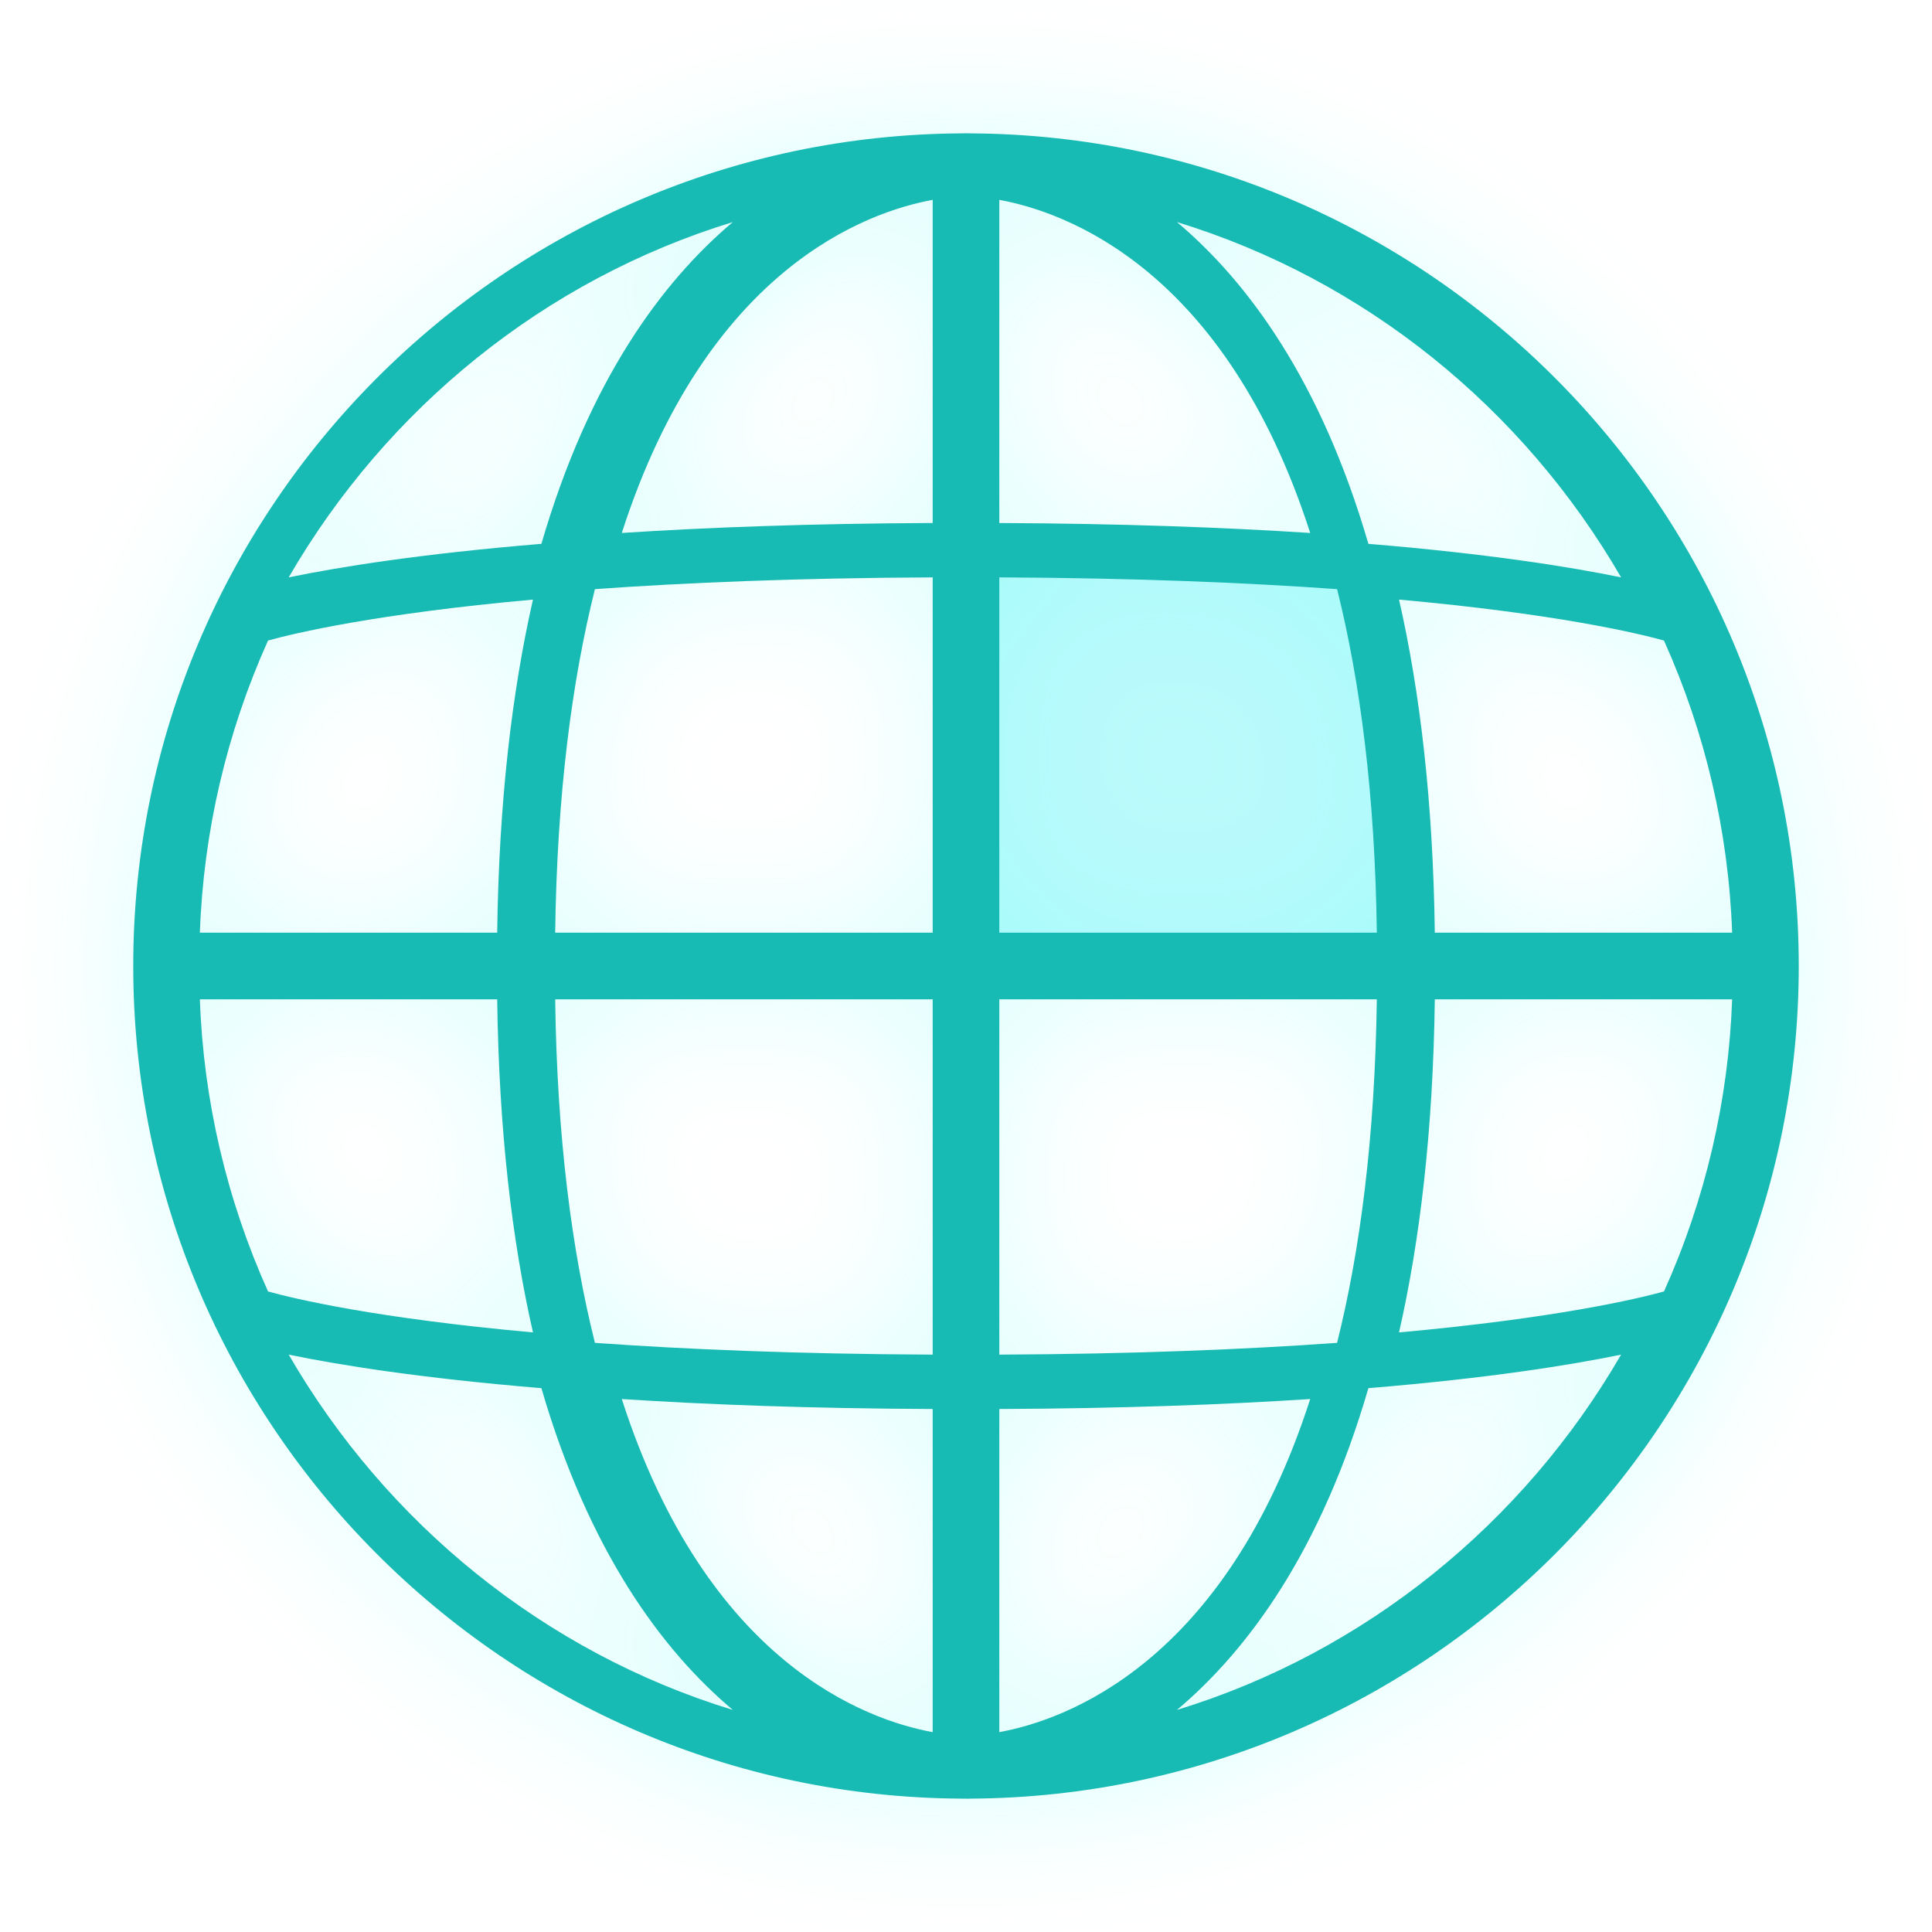
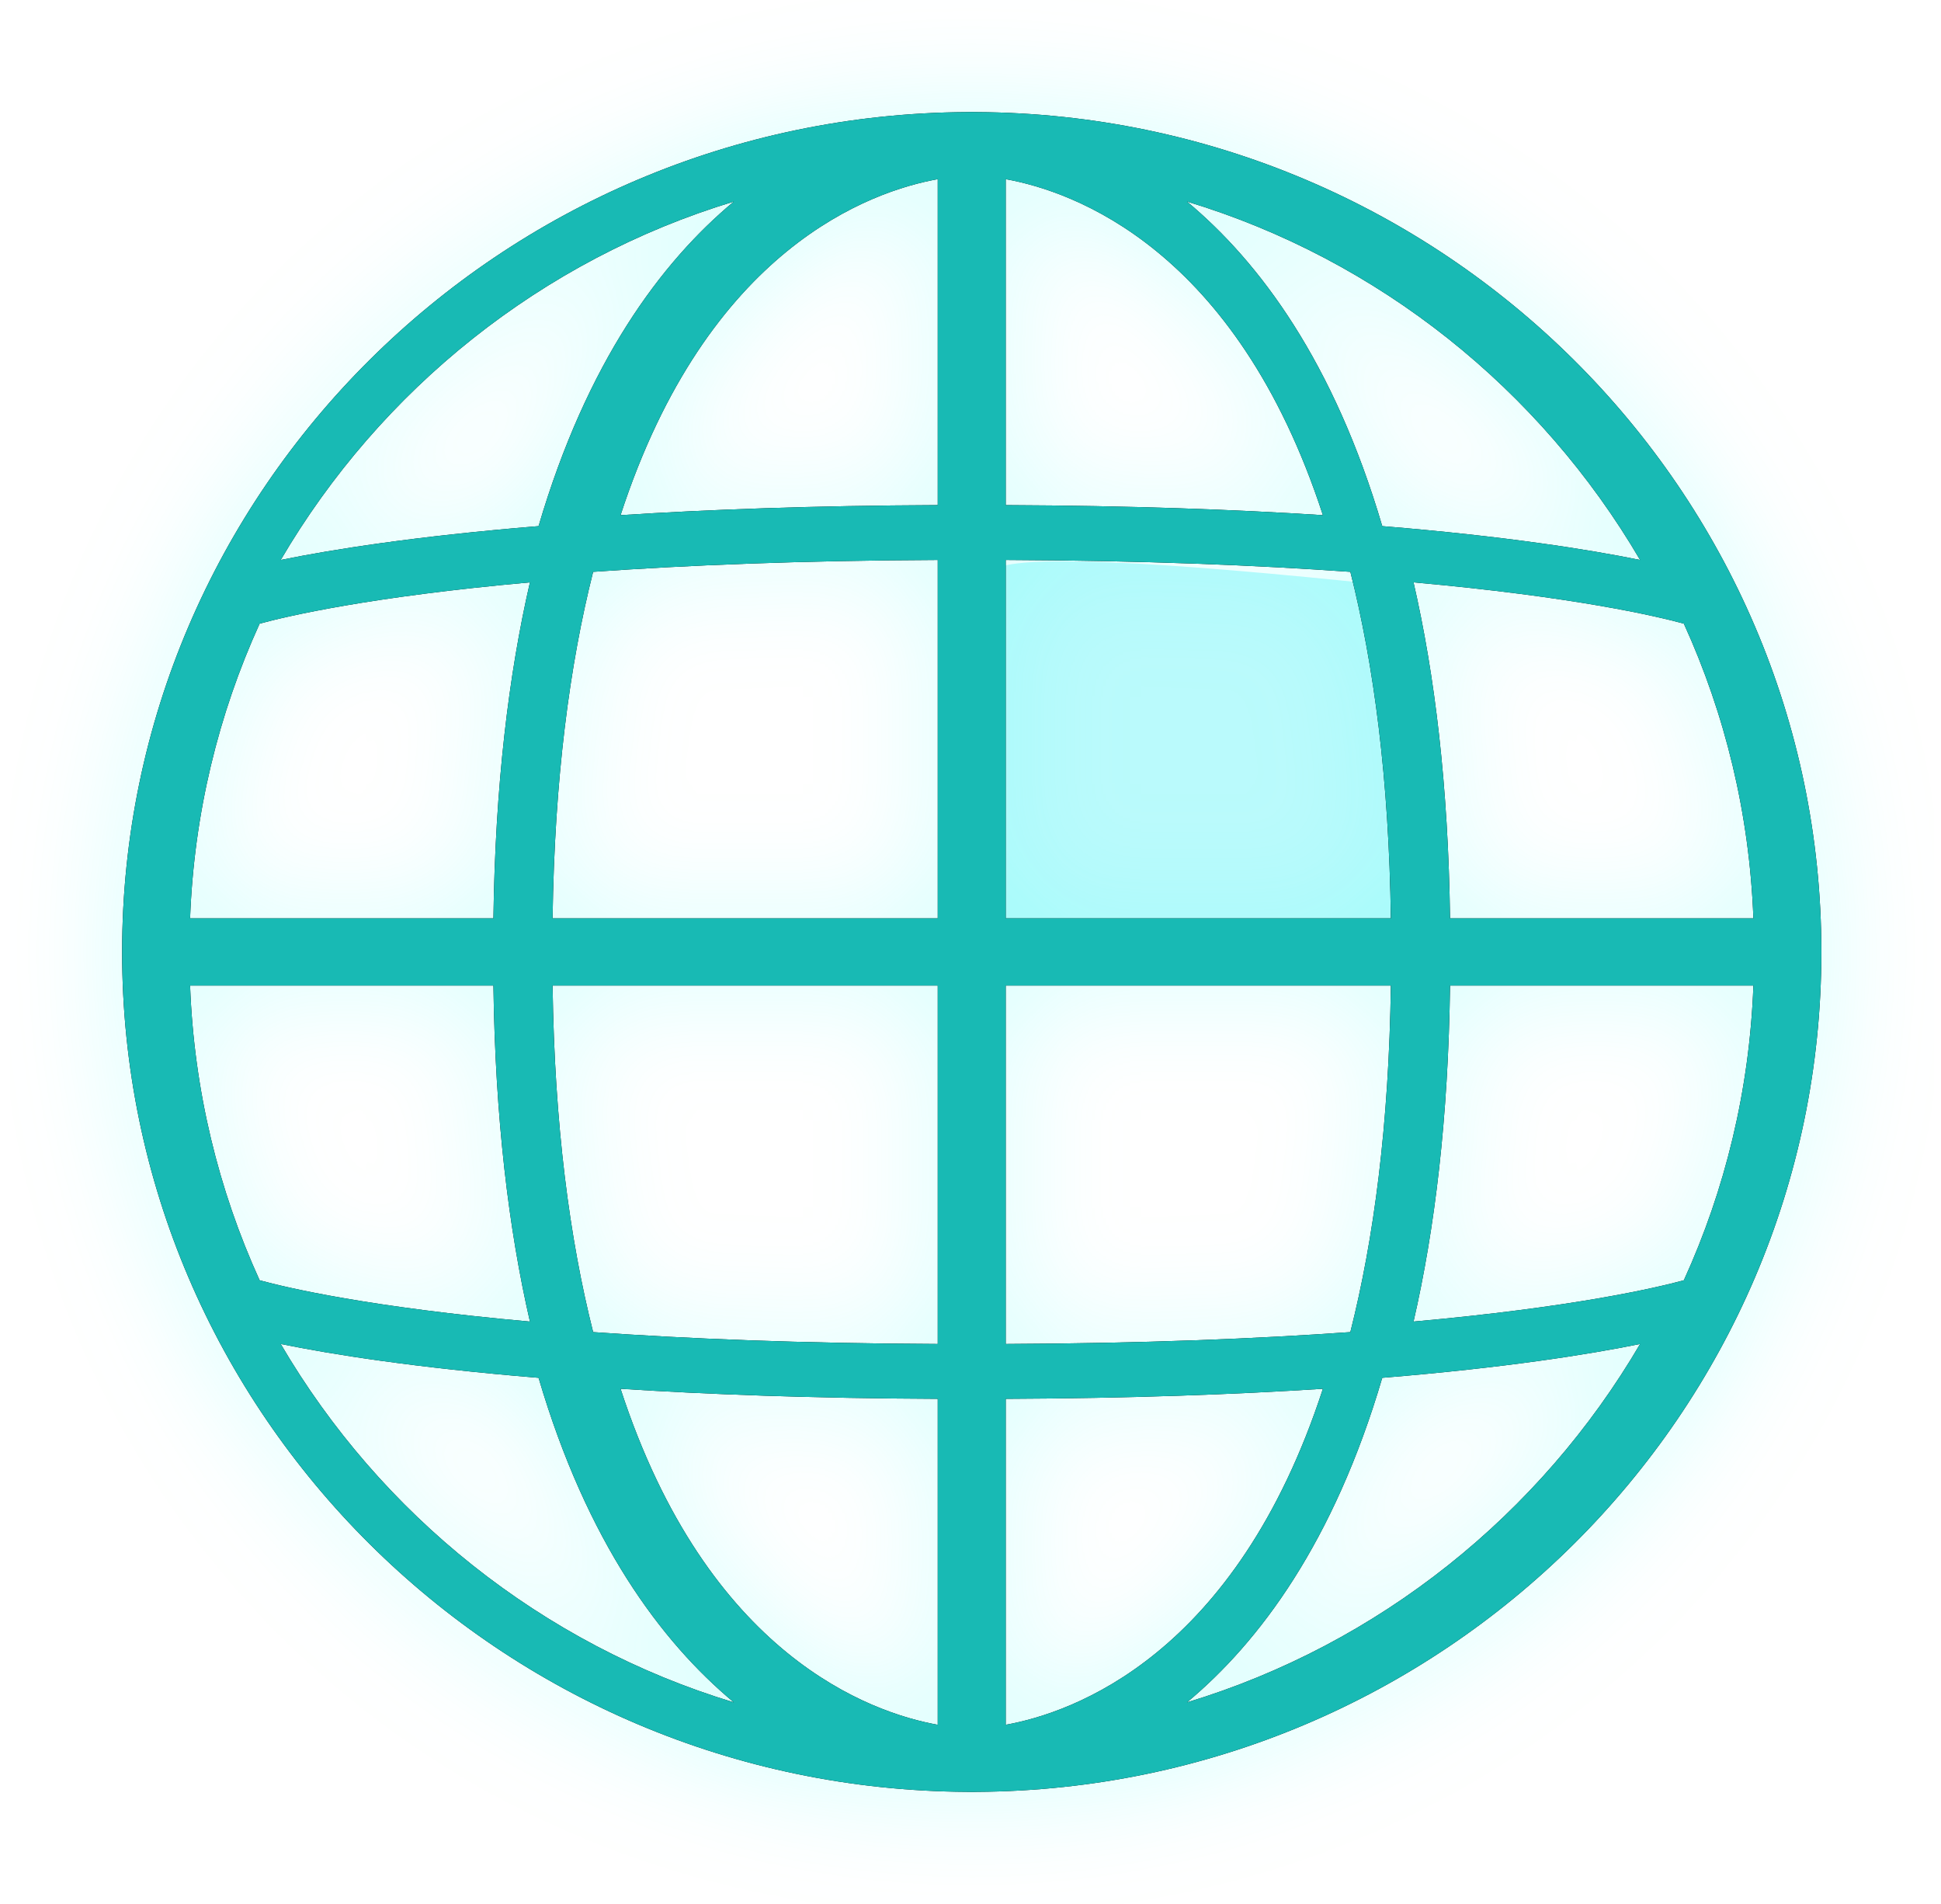
- <svg xmlns="http://www.w3.org/2000/svg" xmlns:xlink="http://www.w3.org/1999/xlink" viewBox="0 0 87 87">
-   <defs />
+ <svg xmlns="http://www.w3.org/2000/svg" width="104" height="102" viewBox="0 0 104 102" fill="none">
+   <path fill-rule="evenodd" clip-rule="evenodd" d="M53.099 30.697C53.495 29.728 59.954 29.883 72.476 31.16C75.541 43.689 76.36 49.954 74.933 49.954C73.505 49.954 66.062 49.954 52.604 49.954C52.538 38.085 52.703 31.666 53.099 30.697Z" fill="#BAFAFC" />
+   <g filter="url(#filter0_d_1188_35183)">
+     <path d="M52.331 6.005C52.022 5.998 51.93 5.999 51.801 6.005C26.822 6.146 6.543 26.274 6.543 51C6.543 75.726 26.822 95.854 51.801 95.995C52.111 96.002 52.203 96.001 52.331 95.995C77.31 95.854 97.59 75.726 97.59 51C97.59 26.274 77.31 6.146 52.331 6.005ZM87.878 29.999C85.134 29.44 80.682 28.729 74.062 28.186C71.472 19.393 67.498 14.047 63.599 10.798C73.882 13.908 82.524 20.861 87.878 29.999ZM90.222 68.588C88.754 68.987 84.324 70.031 75.738 70.801C76.88 65.843 77.6 59.907 77.694 52.8H93.948C93.74 58.417 92.427 63.75 90.222 68.588ZM10.185 52.8H26.438C26.533 59.905 27.253 65.841 28.394 70.801C19.805 70.033 15.374 68.988 13.911 68.588C11.707 63.75 10.394 58.417 10.185 52.8ZM13.911 33.411C15.378 33.012 19.809 31.968 28.394 31.199C27.253 36.157 26.533 42.093 26.438 49.2H10.185C10.394 43.583 11.707 38.249 13.911 33.411ZM53.887 29.999C61.267 30.031 67.375 30.282 72.353 30.635C73.611 35.617 74.424 41.719 74.524 49.2H53.887V29.999ZM53.887 27.061V9.598C57.473 10.243 66.221 13.288 70.882 27.599C66.201 27.298 60.577 27.09 53.887 27.061ZM50.245 9.598V27.06C43.555 27.089 37.932 27.297 33.25 27.599C37.912 13.288 46.66 10.243 50.245 9.598ZM50.245 29.999V49.2H29.608C29.71 41.719 30.521 35.617 31.78 30.635C36.758 30.282 42.868 30.031 50.245 29.999ZM29.608 52.8H50.245V72.001C42.868 71.969 36.758 71.718 31.781 71.365C30.522 66.383 29.709 60.281 29.608 52.8ZM50.245 74.94V92.402C46.66 91.757 37.912 88.712 33.25 74.401C37.932 74.704 43.555 74.912 50.245 74.94ZM53.887 92.402V74.94C60.577 74.912 66.201 74.704 70.882 74.401C66.219 88.718 57.466 91.758 53.887 92.402ZM53.887 72.001V52.8H74.524C74.421 60.281 73.611 66.383 72.352 71.365C67.373 71.718 61.262 71.969 53.887 72.001ZM77.694 49.2C77.6 42.094 76.879 36.158 75.738 31.199C84.321 31.967 88.754 33.01 90.222 33.411C92.426 38.248 93.739 43.583 93.948 49.2H77.694ZM39.32 10.798C35.419 14.047 31.445 19.393 28.857 28.186C22.237 28.729 17.784 29.44 15.041 29.999C20.395 20.862 29.037 13.909 39.32 10.798ZM15.041 72.001C17.784 72.561 22.237 73.272 28.857 73.814C31.446 82.607 35.419 87.953 39.32 91.202C29.037 88.093 20.395 81.14 15.041 72.001ZM63.599 91.202C67.498 87.953 71.474 82.607 74.062 73.814C80.682 73.272 85.134 72.56 87.878 72.001C82.524 81.137 73.882 88.09 63.599 91.202Z" fill="black" />
+   </g>
+   <path d="M52.331 6.005C52.022 5.998 51.93 5.999 51.801 6.005C26.822 6.146 6.543 26.274 6.543 51C6.543 75.726 26.822 95.854 51.801 95.995C52.111 96.002 52.203 96.001 52.331 95.995C77.31 95.854 97.59 75.726 97.59 51C97.59 26.274 77.31 6.146 52.331 6.005ZM87.878 29.999C85.134 29.44 80.682 28.729 74.062 28.186C71.472 19.393 67.498 14.047 63.599 10.798C73.882 13.908 82.524 20.861 87.878 29.999ZM90.222 68.588C88.754 68.987 84.324 70.031 75.738 70.801C76.88 65.843 77.6 59.907 77.694 52.8H93.948C93.74 58.417 92.427 63.75 90.222 68.588ZM10.185 52.8H26.438C26.533 59.905 27.253 65.841 28.394 70.801C19.805 70.033 15.374 68.988 13.911 68.588C11.707 63.75 10.394 58.417 10.185 52.8ZM13.911 33.411C15.378 33.012 19.809 31.968 28.394 31.199C27.253 36.157 26.533 42.093 26.438 49.2H10.185C10.394 43.583 11.707 38.249 13.911 33.411ZM53.887 29.999C61.267 30.031 67.375 30.282 72.353 30.635C73.611 35.617 74.424 41.719 74.524 49.2H53.887V29.999ZM53.887 27.061V9.598C57.473 10.243 66.221 13.288 70.882 27.599C66.201 27.298 60.577 27.09 53.887 27.061ZM50.245 9.598V27.06C43.555 27.089 37.932 27.297 33.25 27.599C37.912 13.288 46.66 10.243 50.245 9.598ZM50.245 29.999V49.2H29.608C29.71 41.719 30.521 35.617 31.78 30.635C36.758 30.282 42.868 30.031 50.245 29.999ZM29.608 52.8H50.245V72.001C42.868 71.969 36.758 71.718 31.781 71.365C30.522 66.383 29.709 60.281 29.608 52.8ZM50.245 74.94V92.402C46.66 91.757 37.912 88.712 33.25 74.401C37.932 74.704 43.555 74.912 50.245 74.94ZM53.887 92.402V74.94C60.577 74.912 66.201 74.704 70.882 74.401C66.219 88.718 57.466 91.758 53.887 92.402ZM53.887 72.001V52.8H74.524C74.421 60.281 73.611 66.383 72.352 71.365C67.373 71.718 61.262 71.969 53.887 72.001ZM77.694 49.2C77.6 42.094 76.879 36.158 75.738 31.199C84.321 31.967 88.754 33.01 90.222 33.411C92.426 38.248 93.739 43.583 93.948 49.2H77.694ZM39.32 10.798C35.419 14.047 31.445 19.393 28.857 28.186C22.237 28.729 17.784 29.44 15.041 29.999C20.395 20.862 29.037 13.909 39.32 10.798ZM15.041 72.001C17.784 72.561 22.237 73.272 28.857 73.814C31.446 82.607 35.419 87.953 39.32 91.202C29.037 88.093 20.395 81.14 15.041 72.001ZM63.599 91.202C67.498 87.953 71.474 82.607 74.062 73.814C80.682 73.272 85.134 72.56 87.878 72.001C82.524 81.137 73.882 88.09 63.599 91.202Z" fill="#18BAB4" />
  <defs>
-     <filter id="a" width="124%" height="124%" x="-12%" y="-12%" filterUnits="objectBoundingBox">
-       <feOffset in="SourceAlpha" result="shadowOffsetOuter1" />
-       <feGaussianBlur in="shadowOffsetOuter1" result="shadowBlurOuter1" stdDeviation="3" />
-       <feColorMatrix in="shadowBlurOuter1" values="0 0 0 0 0.333 0 0 0 0 1 0 0 0 0 0.976 0 0 0 0.252 0" />
+     <filter id="filter0_d_1188_35183" x="0.543" y="0" width="103.046" height="102" filterUnits="userSpaceOnUse" color-interpolation-filters="sRGB">
+       <feFlood flood-opacity="0" result="BackgroundImageFix" />
+       <feColorMatrix in="SourceAlpha" type="matrix" values="0 0 0 0 0 0 0 0 0 0 0 0 0 0 0 0 0 0 127 0" result="hardAlpha" />
+       <feOffset />
+       <feGaussianBlur stdDeviation="3" />
+       <feColorMatrix type="matrix" values="0 0 0 0 0.333 0 0 0 0 1 0 0 0 0 0.976 0 0 0 0.252 0" />
+       <feBlend mode="normal" in2="BackgroundImageFix" result="effect1_dropShadow_1188_35183" />
+       <feBlend mode="normal" in="SourceGraphic" in2="effect1_dropShadow_1188_35183" result="shape" />
    </filter>
-     <path id="b" d="M37.718.006a5.484 5.484 0 00-.436 0C16.705.123 0 16.896 0 37.5s16.705 37.377 37.282 37.494c.255.006.33.005.436 0C58.295 74.877 75 58.104 75 37.5S58.295.123 37.718.006zM67 20c-2.26-.466-5.927-1.059-11.38-1.51C53.485 11.161 50.211 6.706 47 4c8.47 2.592 15.59 8.386 20 16zm1.931 32.156C67.722 52.489 64.072 53.359 57 54c.94-4.131 1.533-9.078 1.611-15H72a35.104 35.104 0 01-3.069 13.156zM3 39h13.389c.078 5.92.67 10.867 1.611 15-7.076-.64-10.725-1.51-11.93-1.844A35.12 35.12 0 013 39zm3.07-16.156C7.277 22.51 10.927 21.64 18 21c-.94 4.131-1.533 9.078-1.611 15H3a35.124 35.124 0 013.07-13.156zM39 20c6.079.027 11.11.236 15.211.53C55.248 24.68 55.918 29.767 56 36H39V20zm0-2.448V3c2.954.538 10.16 3.075 14 15-3.857-.25-8.489-.424-14-.448zM36 3v14.551c-5.511.024-10.143.197-14 .449C25.84 6.075 33.046 3.538 36 3zm0 17v16H19c.084-6.233.752-11.319 1.79-15.47 4.1-.294 9.133-.503 15.21-.53zM19 39h17v16c-6.077-.027-11.11-.236-15.21-.53C19.753 50.32 19.083 45.233 19 39zm17 18.449V72c-2.954-.538-10.16-3.075-14-15 3.857.252 8.489.426 14 .449zM39 72V57.449c5.511-.023 10.143-.197 14-.449-3.841 11.93-11.052 14.463-14 15zm0-17V39h17c-.085 6.233-.753 11.319-1.79 15.47-4.1.294-9.135.503-15.21.53zm19.611-19c-.078-5.921-.67-10.868-1.611-15 7.07.64 10.722 1.509 11.93 1.844A35.122 35.122 0 0172 36H58.611zM27 4c-3.213 2.707-6.487 7.162-8.62 14.49C12.929 18.94 9.26 19.533 7 20c4.41-7.614 11.53-13.408 20-16zM7 55c2.26.467 5.928 1.059 11.38 1.51C20.515 63.839 23.788 68.294 27 71c-8.47-2.59-15.59-8.385-20-16zm40 16c3.212-2.707 6.487-7.162 8.62-14.49C61.072 56.06 64.74 55.467 67 55c-4.41 7.613-11.53 13.407-20 16z" />
  </defs>
-   <g fill="none" fill-rule="evenodd">
-     <path fill="#BAFAFC" d="M44.707 25.988c.318-.819 5.507-.689 15.566.39 2.463 10.583 3.12 15.874 1.974 15.874H44.309c-.052-10.025.08-15.446.398-16.264z" />
-     <g fill-rule="nonzero" transform="translate(6 6)">
-       <use fill="#000" filter="url(#a)" xlink:href="#b" />
-       <use fill="#18BAB4" xlink:href="#b" />
-     </g>
-   </g>
</svg>
